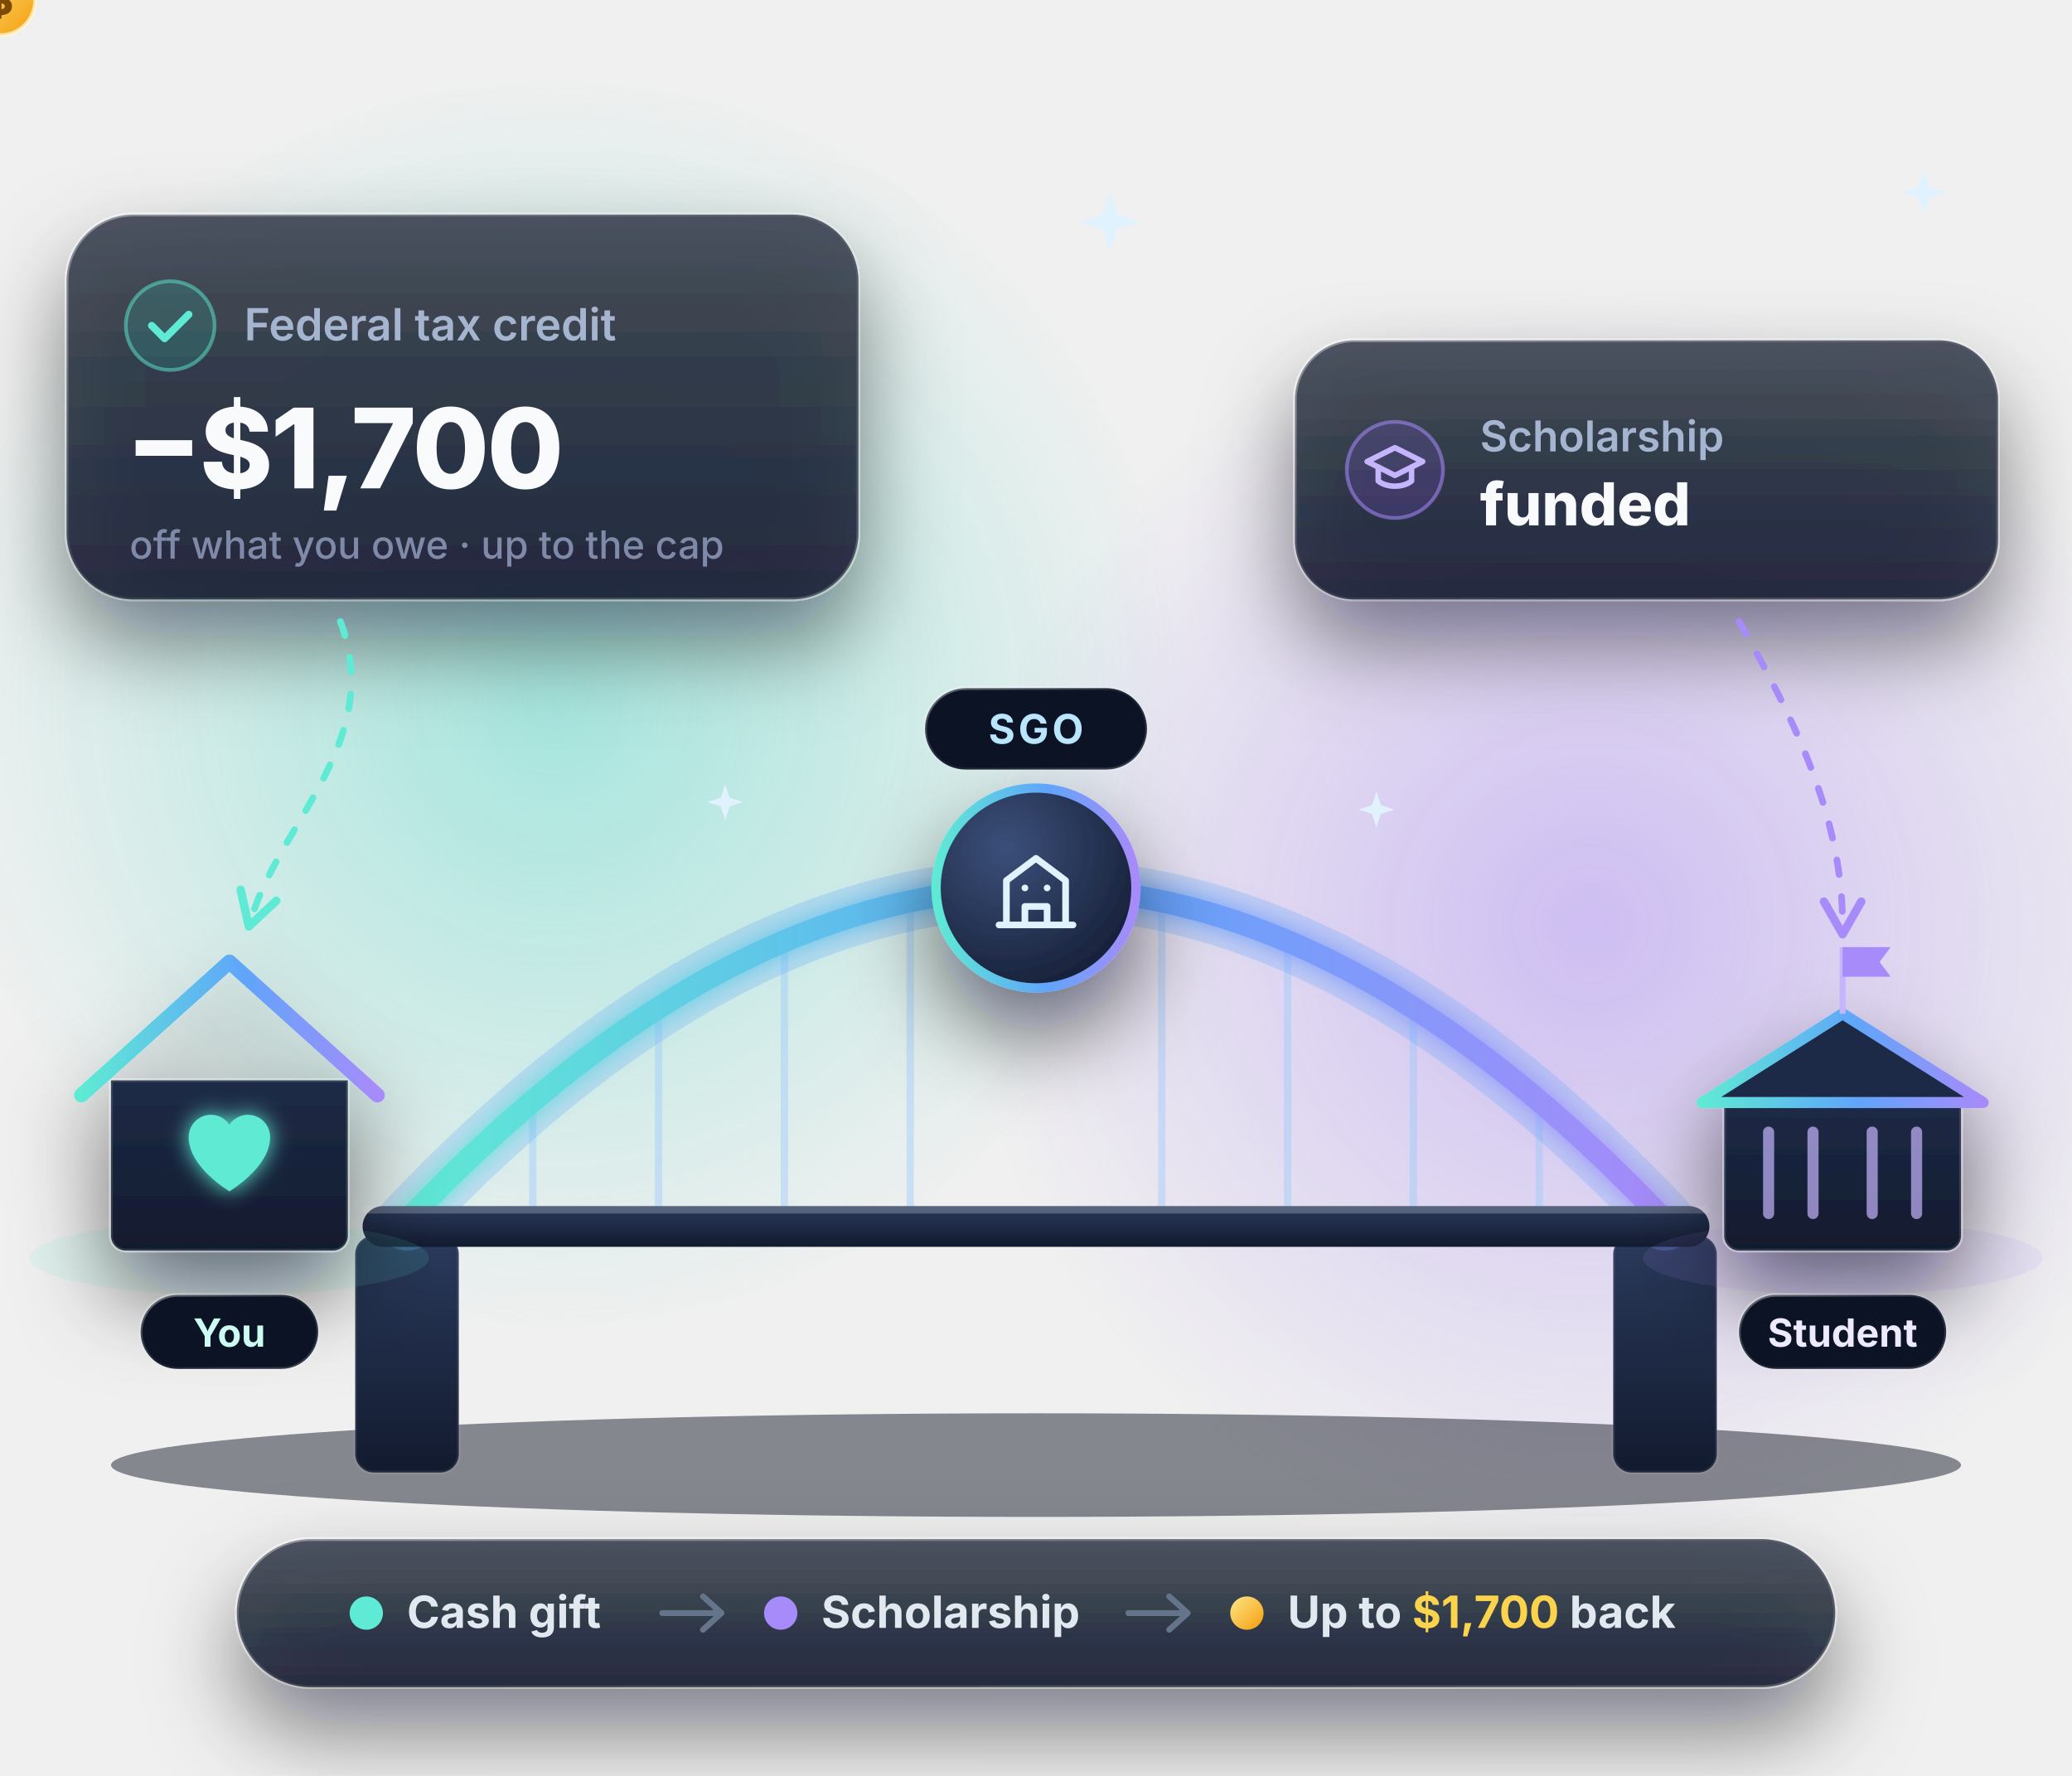
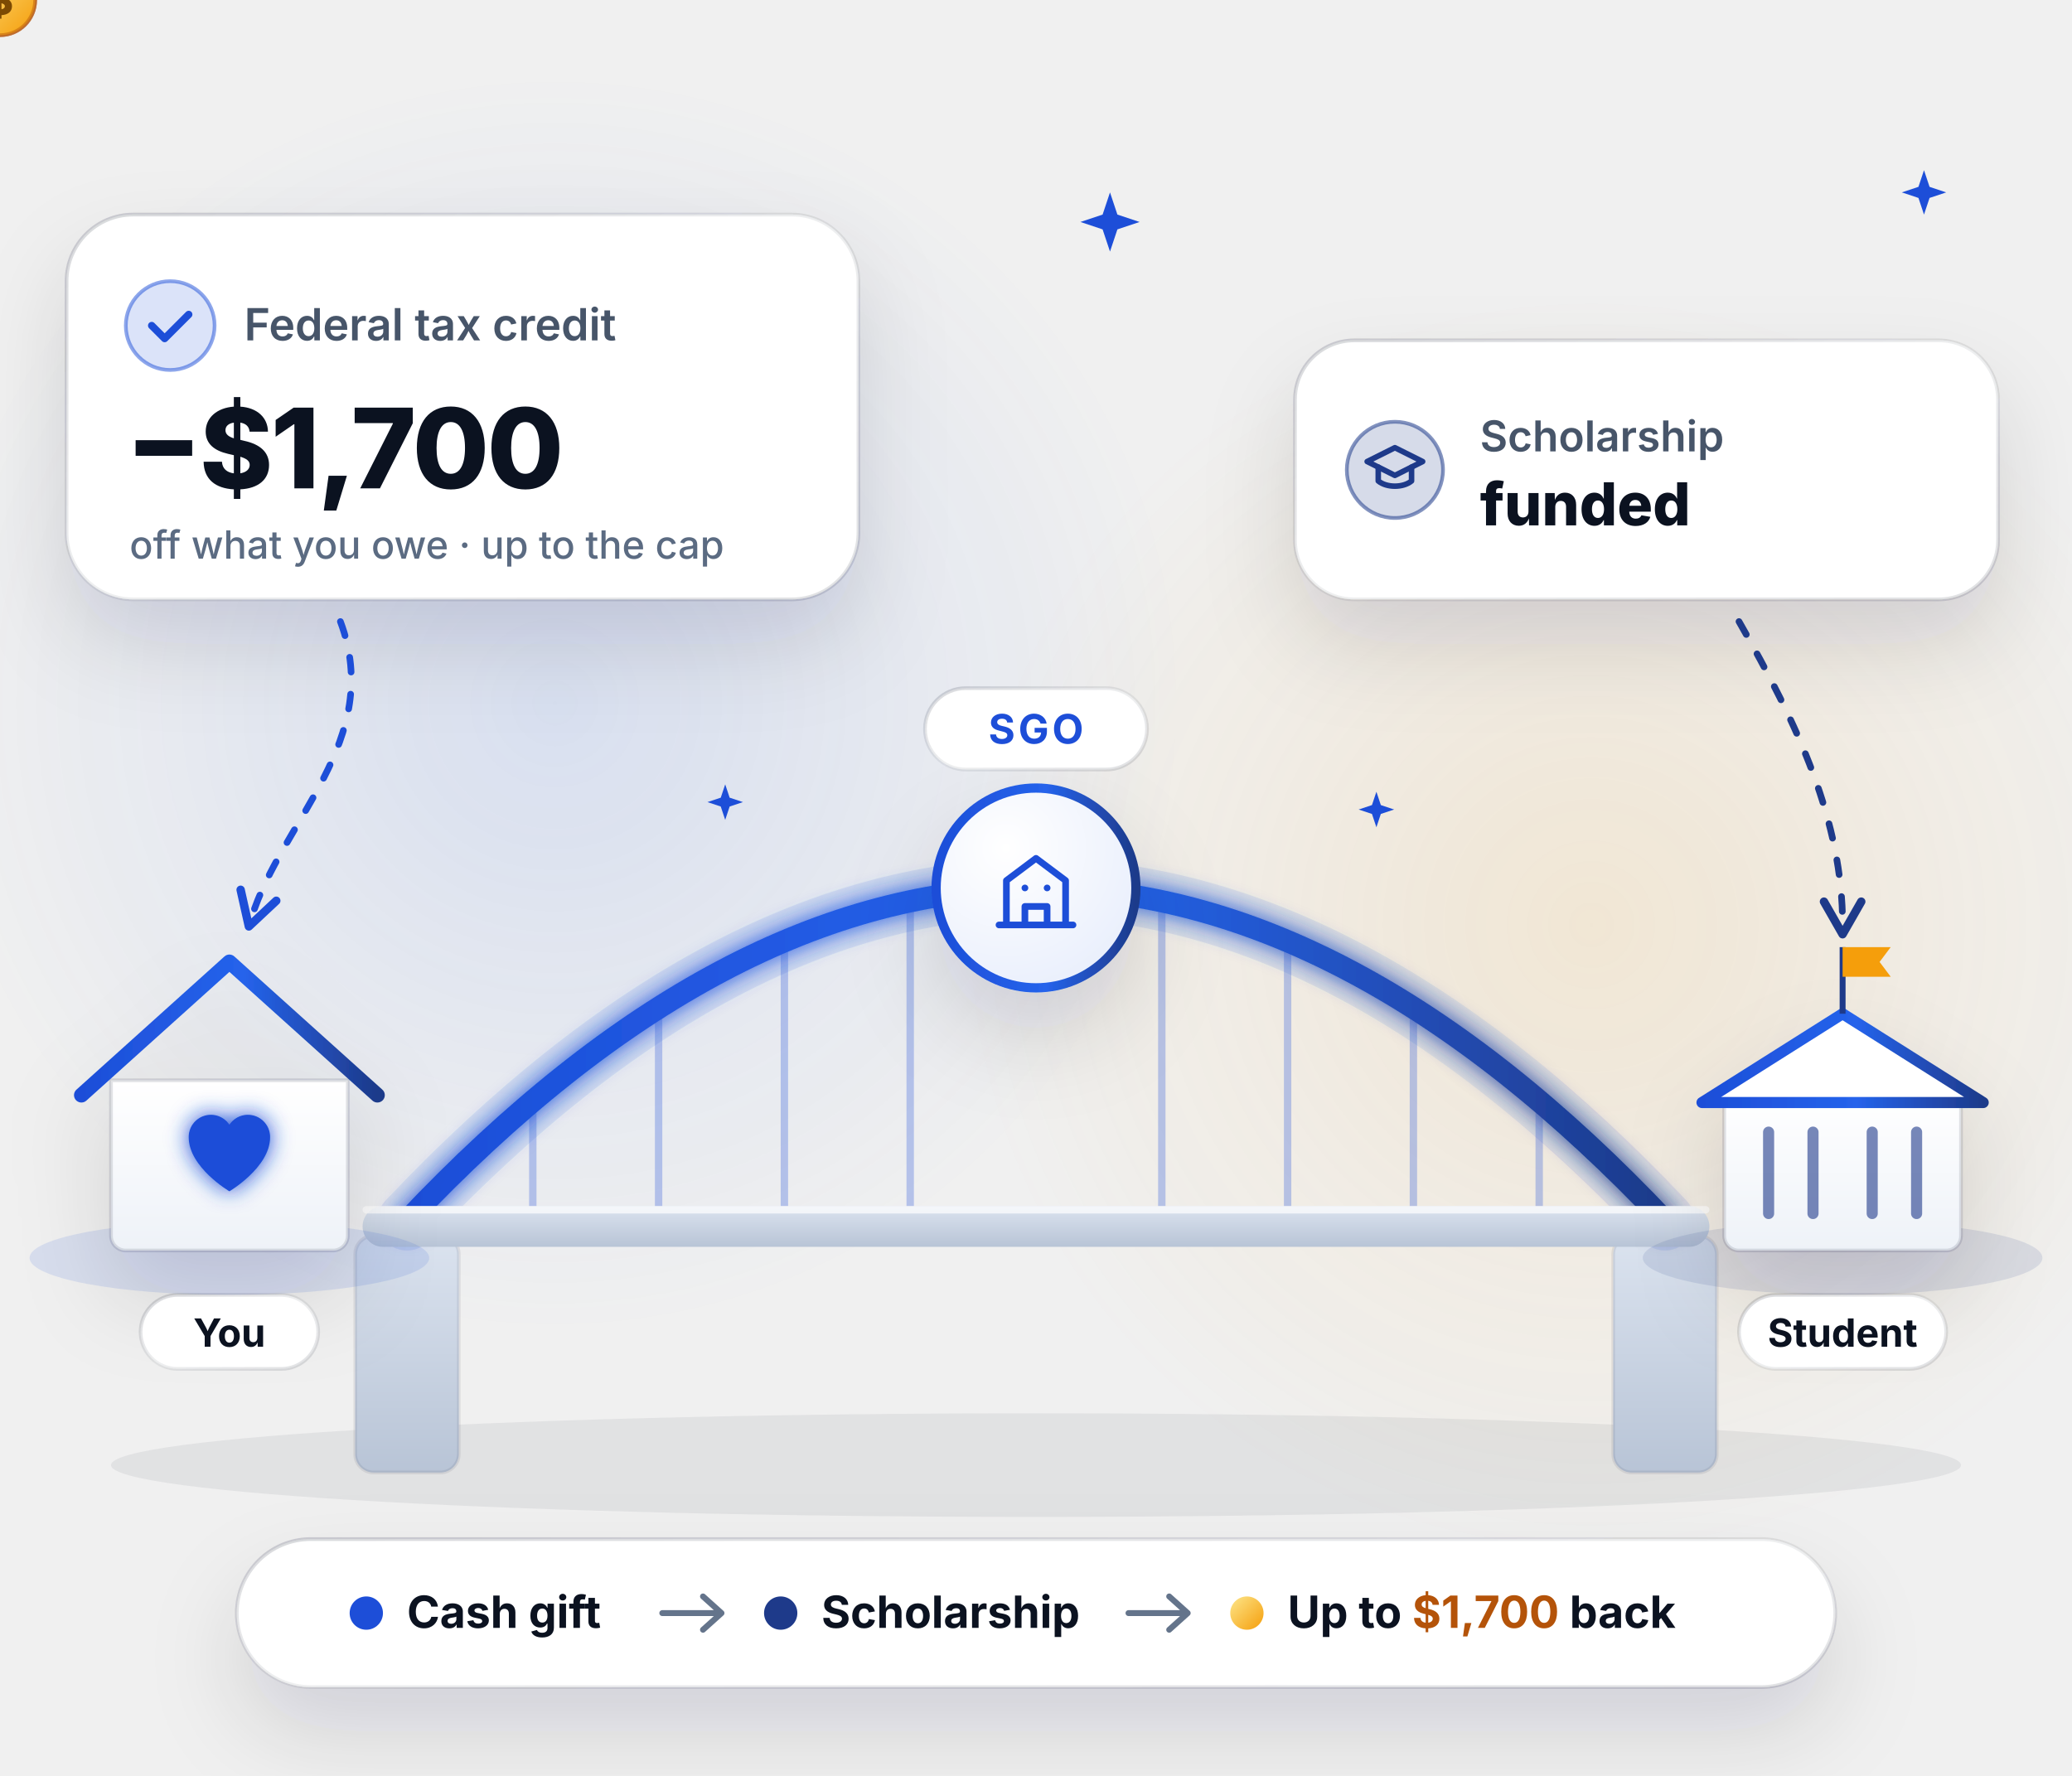
<svg xmlns="http://www.w3.org/2000/svg" viewBox="0 0 560 480" width="560" height="480" role="img" aria-labelledby="t d">
  <defs>
    <linearGradient id="br" x1="0" x2="1">
-       <stop offset="0" stop-color="#5eead4" />
-       <stop offset=".55" stop-color="#60a5fa" />
-       <stop offset="1" stop-color="#a78bfa" />
+       <stop offset="0" stop-color="#1d4ed8" />
+       <stop offset=".55" stop-color="#2563eb" />
+       <stop offset="1" stop-color="#1e3a8a" />
    </linearGradient>
    <linearGradient id="deck" x1="0" y1="0" x2="0" y2="1">
-       <stop offset="0" stop-color="#2a3a5c" />
-       <stop offset="1" stop-color="#121a2e" />
+       <stop offset="0" stop-color="#dbe3ef" />
+       <stop offset="1" stop-color="#b8c4d6" />
    </linearGradient>
    <linearGradient id="glass" x1="0" y1="0" x2="0" y2="1">
      <stop offset="0" stop-color="#fff" stop-opacity=".16" />
      <stop offset="1" stop-color="#fff" stop-opacity=".04" />
    </linearGradient>
    <linearGradient id="edge" x1="0" y1="0" x2="1" y2="1">
-       <stop offset="0" stop-color="#fff" stop-opacity=".38" />
-       <stop offset=".5" stop-color="#fff" stop-opacity=".06" />
-       <stop offset="1" stop-color="#fff" stop-opacity=".18" />
+       <stop offset="0" stop-color="#0f172a" stop-opacity=".16" />
+       <stop offset=".5" stop-color="#0f172a" stop-opacity=".07" />
+       <stop offset="1" stop-color="#0f172a" stop-opacity=".13" />
    </linearGradient>
    <linearGradient id="coin" x1="0" y1="0" x2="1" y2="1">
      <stop offset="0" stop-color="#fde68a" />
      <stop offset="1" stop-color="#f59e0b" />
    </linearGradient>
    <linearGradient id="water" x1="0" x2="1">
-       <stop offset="0" stop-color="#60a5fa" stop-opacity="0" />
-       <stop offset=".5" stop-color="#60a5fa" stop-opacity=".45" />
-       <stop offset="1" stop-color="#60a5fa" stop-opacity="0" />
+       <stop offset="0" stop-color="#2563eb" stop-opacity="0" />
+       <stop offset=".5" stop-color="#2563eb" stop-opacity=".45" />
+       <stop offset="1" stop-color="#2563eb" stop-opacity="0" />
    </linearGradient>
    <linearGradient id="bldg" x1="0" y1="0" x2="0" y2="1">
-       <stop offset="0" stop-color="#1e2b47" />
-       <stop offset="1" stop-color="#111a2d" />
+       <stop offset="0" stop-color="#ffffff" />
+       <stop offset="1" stop-color="#eef2f8" />
    </linearGradient>
    <radialGradient id="g1" cx=".5" cy=".5" r=".5">
-       <stop offset="0" stop-color="#2dd4bf" stop-opacity=".38" />
-       <stop offset="1" stop-color="#2dd4bf" stop-opacity="0" />
+       <stop offset="0" stop-color="#2563eb" stop-opacity=".12" />
+       <stop offset="1" stop-color="#2563eb" stop-opacity="0" />
    </radialGradient>
    <radialGradient id="g2" cx=".5" cy=".5" r=".5">
-       <stop offset="0" stop-color="#8b5cf6" stop-opacity=".34" />
-       <stop offset="1" stop-color="#8b5cf6" stop-opacity="0" />
+       <stop offset="0" stop-color="#f59e0b" stop-opacity=".12" />
+       <stop offset="1" stop-color="#f59e0b" stop-opacity="0" />
    </radialGradient>
    <radialGradient id="key" cx=".35" cy=".3" r=".8">
-       <stop offset="0" stop-color="#3b4f7a" />
-       <stop offset="1" stop-color="#141d33" />
+       <stop offset="0" stop-color="#ffffff" />
+       <stop offset="1" stop-color="#e8eefc" />
    </radialGradient>
    <filter id="sh" filterUnits="userSpaceOnUse" x="0" y="0" width="560" height="480">
-       <feDropShadow dx="0" dy="12" stdDeviation="12" flood-color="#020617" flood-opacity=".55" />
+       <feDropShadow dx="0" dy="12" stdDeviation="12" flood-color="#0f172a" flood-opacity=".13" />
    </filter>
    <filter id="glow" filterUnits="userSpaceOnUse" x="0" y="0" width="560" height="480">
      <feGaussianBlur stdDeviation="3" result="b" />
      <feMerge>
        <feMergeNode in="b" />
        <feMergeNode in="SourceGraphic" />
      </feMerge>
    </filter>
    <marker id="ah" viewBox="0 0 10 10" refX="6" refY="5" markerWidth="7" markerHeight="7" orient="auto-start-reverse">
-       <path d="M1 1l7 4-7 4" fill="none" stroke="#5eead4" stroke-width="1.8" stroke-linecap="round" stroke-linejoin="round" />
+       <path d="M1 1l7 4-7 4" fill="none" stroke="#1d4ed8" stroke-width="1.8" stroke-linecap="round" stroke-linejoin="round" />
    </marker>
    <marker id="ah2" viewBox="0 0 10 10" refX="6" refY="5" markerWidth="7" markerHeight="7" orient="auto-start-reverse">
-       <path d="M1 1l7 4-7 4" fill="none" stroke="#a78bfa" stroke-width="1.8" stroke-linecap="round" stroke-linejoin="round" />
+       <path d="M1 1l7 4-7 4" fill="none" stroke="#1e3a8a" stroke-width="1.8" stroke-linecap="round" stroke-linejoin="round" />
    </marker>
    <path id="arc" d="M110 330 Q280 150 450 330" />
  </defs>
  <style>
text{font-family:Inter,ui-sans-serif,system-ui,-apple-system,"Segoe UI",Roboto,sans-serif}
.f1{animation:fl 7s ease-in-out infinite}.f2{animation:fl 8s ease-in-out -3s infinite}
.tw{animation:tw 3.2s ease-in-out infinite}.tw2{animation:tw 4s ease-in-out -1.5s infinite}
.dash{stroke-dasharray:4 6;animation:da 1.6s linear infinite}
@keyframes fl{0%,100%{transform:translateY(0)}50%{transform:translateY(-7px)}}
@keyframes tw{0%,100%{opacity:.25}50%{opacity:1}}
@keyframes da{to{stroke-dashoffset:-20}}
@media (prefers-reduced-motion:reduce){.f1,.f2,.tw,.tw2,.dash{animation:none}.mv{display:none}}
</style>
  <circle cx="150" cy="190" r="170" fill="url(#g1)" />
  <circle cx="430" cy="250" r="170" fill="url(#g2)" />
  <g opacity=".7">
    <path d="M40 404H520" stroke="url(#water)" stroke-width="1.5" />
    <path d="M90 418H470" stroke="url(#water)" stroke-width="1.2" />
    <path d="M150 432H410" stroke="url(#water)" stroke-width="1" />
    <path d="M210 446H350" stroke="url(#water)" stroke-width=".8" />
  </g>
-   <ellipse cx="280" cy="396" rx="250" ry="14" fill="#020617" opacity=".45" />
-   <rect x="96" y="334" width="28" height="64" rx="5" fill="url(#deck)" stroke="#fff" stroke-opacity=".08" />
-   <rect x="436" y="334" width="28" height="64" rx="5" fill="url(#deck)" stroke="#fff" stroke-opacity=".08" />
-   <g stroke="#93c5fd" stroke-opacity=".38" stroke-width="2" stroke-linecap="round">
+   <ellipse cx="280" cy="396" rx="250" ry="14" fill="#0f172a" opacity=".07" />
+   <rect x="96" y="334" width="28" height="64" rx="5" fill="url(#deck)" stroke="#0f172a" stroke-opacity=".08" />
+   <rect x="436" y="334" width="28" height="64" rx="5" fill="url(#deck)" stroke="#0f172a" stroke-opacity=".08" />
+   <g stroke="#1d4ed8" stroke-opacity=".28" stroke-width="2" stroke-linecap="round">
    <path d="M144 297.6V330M178 272.4V330M212 254.4V330M246 243.6V330M314 243.6V330M348 254.4V330M382 272.4V330M416 297.6V330" />
  </g>
-   <use href="#arc" fill="none" stroke="#60a5fa" stroke-opacity=".25" stroke-width="16" stroke-linecap="round" />
+   <use href="#arc" fill="none" stroke="#1d4ed8" stroke-opacity=".1" stroke-width="16" stroke-linecap="round" />
  <use href="#arc" fill="none" stroke="url(#br)" stroke-width="6" stroke-linecap="round" filter="url(#glow)" />
  <rect x="98" y="326" width="364" height="11" rx="5.5" fill="url(#deck)" />
-   <rect x="98" y="326" width="364" height="2" rx="1" fill="#fff" opacity=".22" />
+   <rect x="98" y="326" width="364" height="2" rx="1" fill="#fff" opacity=".7" />
  <g class="mv">
    <g>
-       <circle r="9.5" fill="url(#coin)" stroke="#fff7d6" stroke-opacity=".7" />
+       <circle r="9.5" fill="url(#coin)" stroke="#b45309" stroke-opacity=".45" />
      <text y="4" text-anchor="middle" font-size="11" font-weight="800" fill="#7c4a03">$</text>
      <animateMotion dur="4.5s" repeatCount="indefinite" rotate="0">
        <mpath href="#arc" />
      </animateMotion>
    </g>
    <g>
-       <circle r="9.5" fill="url(#coin)" stroke="#fff7d6" stroke-opacity=".7" />
+       <circle r="9.5" fill="url(#coin)" stroke="#b45309" stroke-opacity=".45" />
      <text y="4" text-anchor="middle" font-size="11" font-weight="800" fill="#7c4a03">$</text>
      <animateMotion dur="4.5s" begin="-1.5s" repeatCount="indefinite" rotate="0">
        <mpath href="#arc" />
      </animateMotion>
    </g>
    <g>
-       <circle r="9.5" fill="url(#coin)" stroke="#fff7d6" stroke-opacity=".7" />
+       <circle r="9.5" fill="url(#coin)" stroke="#b45309" stroke-opacity=".45" />
      <text y="4" text-anchor="middle" font-size="11" font-weight="800" fill="#7c4a03">$</text>
      <animateMotion dur="4.5s" begin="-3s" repeatCount="indefinite" rotate="0">
        <mpath href="#arc" />
      </animateMotion>
    </g>
  </g>
  <g filter="url(#sh)">
    <circle cx="280" cy="240" r="27" fill="url(#key)" stroke="url(#br)" stroke-width="2.5" />
  </g>
-   <g transform="translate(268 228)" fill="none" stroke="#e0f2fe" stroke-width="1.8" stroke-linecap="round" stroke-linejoin="round">
+   <g transform="translate(268 228)" fill="none" stroke="#1d4ed8" stroke-width="1.8" stroke-linecap="round" stroke-linejoin="round">
    <path d="M2 22h20M4 22V10l8-6 8 6v12M9 22v-5h6v5M9 12h.01M15 12h.01" />
  </g>
  <g>
-     <rect x="250" y="186" width="60" height="22" rx="11" fill="#0b1324" stroke="url(#edge)" />
-     <text x="280" y="201" text-anchor="middle" font-size="11" font-weight="700" letter-spacing=".08em" fill="#bae6fd">SGO</text>
+     <rect x="250" y="186" width="60" height="22" rx="11" fill="#ffffff" stroke="url(#edge)" />
+     <text x="280" y="201" text-anchor="middle" font-size="11" font-weight="700" letter-spacing=".08em" fill="#1d4ed8">SGO</text>
  </g>
-   <ellipse cx="62" cy="340" rx="54" ry="10" fill="#5eead4" opacity=".12" />
+   <ellipse cx="62" cy="340" rx="54" ry="10" fill="#1d4ed8" opacity=".12" />
  <g filter="url(#sh)">
-     <path d="M30 292h64v42a4 4 0 0 1-4 4H34a4 4 0 0 1-4-4z" fill="url(#bldg)" stroke="#fff" stroke-opacity=".12" />
+     <path d="M30 292h64v42a4 4 0 0 1-4 4H34a4 4 0 0 1-4-4z" fill="url(#bldg)" stroke="#0f172a" stroke-opacity=".12" />
    <path d="M22 296L62 260l40 36" fill="none" stroke="url(#br)" stroke-width="4" stroke-linecap="round" stroke-linejoin="round" />
  </g>
-   <path d="M62 322s-11-6.5-11-14.6a6 6 0 0 1 11-3.4 6 6 0 0 1 11 3.4C73 315.5 62 322 62 322z" fill="#5eead4" filter="url(#glow)" />
-   <rect x="38" y="350" width="48" height="20" rx="10" fill="#0b1324" stroke="url(#edge)" />
-   <text x="62" y="364" text-anchor="middle" font-size="10.5" font-weight="700" fill="#ccfbf1">You</text>
-   <ellipse cx="498" cy="340" rx="54" ry="10" fill="#a78bfa" opacity=".12" />
+   <path d="M62 322s-11-6.5-11-14.6a6 6 0 0 1 11-3.4 6 6 0 0 1 11 3.4C73 315.5 62 322 62 322z" fill="#1d4ed8" filter="url(#glow)" />
+   <rect x="38" y="350" width="48" height="20" rx="10" fill="#ffffff" stroke="url(#edge)" />
+   <text x="62" y="364" text-anchor="middle" font-size="10.5" font-weight="700" fill="#0b1220">You</text>
+   <ellipse cx="498" cy="340" rx="54" ry="10" fill="#1e3a8a" opacity=".12" />
  <g filter="url(#sh)">
-     <path d="M466 296h64v38a4 4 0 0 1-4 4h-56a4 4 0 0 1-4-4z" fill="url(#bldg)" stroke="#fff" stroke-opacity=".12" />
-     <path d="M460 298l38-24 38 24z" fill="#1e2b47" stroke="url(#br)" stroke-width="3" stroke-linejoin="round" />
+     <path d="M466 296h64v38a4 4 0 0 1-4 4h-56a4 4 0 0 1-4-4z" fill="url(#bldg)" stroke="#0f172a" stroke-opacity=".12" />
+     <path d="M460 298l38-24 38 24z" fill="#ffffff" stroke="url(#br)" stroke-width="3" stroke-linejoin="round" />
  </g>
-   <g stroke="#c4b5fd" stroke-opacity=".7" stroke-width="3" stroke-linecap="round">
+   <g stroke="#1e3a8a" stroke-opacity=".6" stroke-width="3" stroke-linecap="round">
    <path d="M478 306v22M490 306v22M506 306v22M518 306v22" />
  </g>
-   <path d="M498 274v-18" stroke="#c4b5fd" stroke-width="1.6" />
-   <path d="M498 256h13l-3 4 3 4h-13z" fill="#a78bfa" />
-   <rect x="470" y="350" width="56" height="20" rx="10" fill="#0b1324" stroke="url(#edge)" />
-   <text x="498" y="364" text-anchor="middle" font-size="10.5" font-weight="700" fill="#ede9fe">Student</text>
+   <path d="M498 274v-18" stroke="#1e3a8a" stroke-width="1.6" />
+   <path d="M498 256h13l-3 4 3 4h-13z" fill="#f59e0b" />
+   <rect x="470" y="350" width="56" height="20" rx="10" fill="#ffffff" stroke="url(#edge)" />
+   <text x="498" y="364" text-anchor="middle" font-size="10.5" font-weight="700" fill="#0b1220">Student</text>
  <g class="f1">
    <g filter="url(#sh)">
-       <rect x="18" y="58" width="214" height="104" rx="18" fill="#0d1628" fill-opacity=".86" />
+       <rect x="18" y="58" width="214" height="104" rx="18" fill="#ffffff" fill-opacity="1" />
      <rect x="18" y="58" width="214" height="104" rx="18" fill="url(#glass)" stroke="url(#edge)" />
    </g>
-     <circle cx="46" cy="88" r="12" fill="#2dd4bf" fill-opacity=".16" stroke="#5eead4" stroke-opacity=".5" />
-     <path d="M41 88l3.5 3.5L51 85" fill="none" stroke="#5eead4" stroke-width="2" stroke-linecap="round" stroke-linejoin="round" />
-     <text x="66" y="92" font-size="12" font-weight="600" fill="#a5b4cf">Federal tax credit</text>
-     <text x="34" y="132" font-size="30" font-weight="800" letter-spacing="-.02em" fill="#f8fafc">−$1,700</text>
-     <text x="35" y="151" font-size="10.5" font-weight="500" fill="#7e8aa8">off what you owe · up to the cap</text>
+     <circle cx="46" cy="88" r="12" fill="#1d4ed8" fill-opacity=".16" stroke="#1d4ed8" stroke-opacity=".5" />
+     <path d="M41 88l3.5 3.5L51 85" fill="none" stroke="#1d4ed8" stroke-width="2" stroke-linecap="round" stroke-linejoin="round" />
+     <text x="66" y="92" font-size="12" font-weight="600" fill="#475569">Federal tax credit</text>
+     <text x="34" y="132" font-size="30" font-weight="800" letter-spacing="-.02em" fill="#0b1220">−$1,700</text>
+     <text x="35" y="151" font-size="10.5" font-weight="500" fill="#5b6b82">off what you owe · up to the cap</text>
  </g>
-   <path class="dash" d="M92 168C104 200 76 222 68 248" fill="none" stroke="#5eead4" stroke-width="1.8" stroke-linecap="round" marker-end="url(#ah)" />
+   <path class="dash" d="M92 168C104 200 76 222 68 248" fill="none" stroke="#1d4ed8" stroke-width="1.8" stroke-linecap="round" marker-end="url(#ah)" />
  <g class="f2">
    <g filter="url(#sh)">
-       <rect x="350" y="92" width="190" height="70" rx="16" fill="#0d1628" fill-opacity=".86" />
+       <rect x="350" y="92" width="190" height="70" rx="16" fill="#ffffff" fill-opacity="1" />
      <rect x="350" y="92" width="190" height="70" rx="16" fill="url(#glass)" stroke="url(#edge)" />
    </g>
-     <circle cx="377" cy="127" r="13" fill="#8b5cf6" fill-opacity=".18" stroke="#a78bfa" stroke-opacity=".55" />
-     <g transform="translate(368 118) scale(.75)" fill="none" stroke="#c4b5fd" stroke-width="2" stroke-linecap="round" stroke-linejoin="round">
+     <circle cx="377" cy="127" r="13" fill="#1e3a8a" fill-opacity=".18" stroke="#1e3a8a" stroke-opacity=".55" />
+     <g transform="translate(368 118) scale(.75)" fill="none" stroke="#1e3a8a" stroke-width="2" stroke-linecap="round" stroke-linejoin="round">
      <path d="M2 9l10-5 10 5-10 5z" />
      <path d="M6 11v5c3 2.5 9 2.5 12 0v-5" />
    </g>
-     <text x="400" y="122" font-size="11.5" font-weight="600" fill="#a5b4cf">Scholarship</text>
-     <text x="400" y="142" font-size="16" font-weight="800" fill="#f8fafc">funded</text>
+     <text x="400" y="122" font-size="11.5" font-weight="600" fill="#475569">Scholarship</text>
+     <text x="400" y="142" font-size="16" font-weight="800" fill="#0b1220">funded</text>
  </g>
-   <path class="dash" d="M470 168C486 196 498 222 498 250" fill="none" stroke="#a78bfa" stroke-width="1.8" stroke-linecap="round" marker-end="url(#ah2)" />
-   <g fill="#e0f2fe">
+   <path class="dash" d="M470 168C486 196 498 222 498 250" fill="none" stroke="#1e3a8a" stroke-width="1.8" stroke-linecap="round" marker-end="url(#ah2)" />
+   <g fill="#1d4ed8">
    <path class="tw" d="M300 52l2 6 6 2-6 2-2 6-2-6-6-2 6-2z" />
    <path class="tw2" d="M520 46l1.5 4.5 4.5 1.5-4.5 1.5-1.5 4.5-1.5-4.5-4.5-1.5 4.5-1.5z" />
    <path class="tw2" d="M196 212l1.2 3.6 3.6 1.2-3.6 1.2-1.2 3.6-1.2-3.6-3.6-1.2 3.6-1.2z" />
    <path class="tw" d="M372 214l1.2 3.6 3.6 1.2-3.6 1.2-1.2 3.6-1.2-3.6-3.6-1.2 3.6-1.2z" />
  </g>
  <g filter="url(#sh)">
-     <rect x="64" y="416" width="432" height="40" rx="20" fill="#0d1628" fill-opacity=".86" />
+     <rect x="64" y="416" width="432" height="40" rx="20" fill="#ffffff" fill-opacity="1" />
    <rect x="64" y="416" width="432" height="40" rx="20" fill="url(#glass)" stroke="url(#edge)" />
  </g>
-   <g font-size="12" font-weight="700" fill="#e2e8f0" transform="translate(9 0)">
-     <circle cx="90" cy="436" r="4.5" fill="#5eead4" />
+   <g font-size="12" font-weight="700" fill="#0b1220" transform="translate(9 0)">
+     <circle cx="90" cy="436" r="4.5" fill="#1d4ed8" />
    <text x="101" y="440">Cash gift</text>
    <path d="M170 436h16m-5-4.5 5 4.5-5 4.5" fill="none" stroke="#64748b" stroke-width="1.6" stroke-linecap="round" stroke-linejoin="round" />
-     <circle cx="202" cy="436" r="4.5" fill="#a78bfa" />
+     <circle cx="202" cy="436" r="4.5" fill="#1e3a8a" />
    <text x="213" y="440">Scholarship</text>
    <path d="M296 436h16m-5-4.5 5 4.5-5 4.5" fill="none" stroke="#64748b" stroke-width="1.6" stroke-linecap="round" stroke-linejoin="round" />
    <circle cx="328" cy="436" r="4.5" fill="url(#coin)" />
-     <text x="339" y="440">Up to <tspan fill="#fcd34d">$1,700</tspan> back</text>
+     <text x="339" y="440">Up to <tspan fill="#b45309">$1,700</tspan> back</text>
  </g>
</svg>
